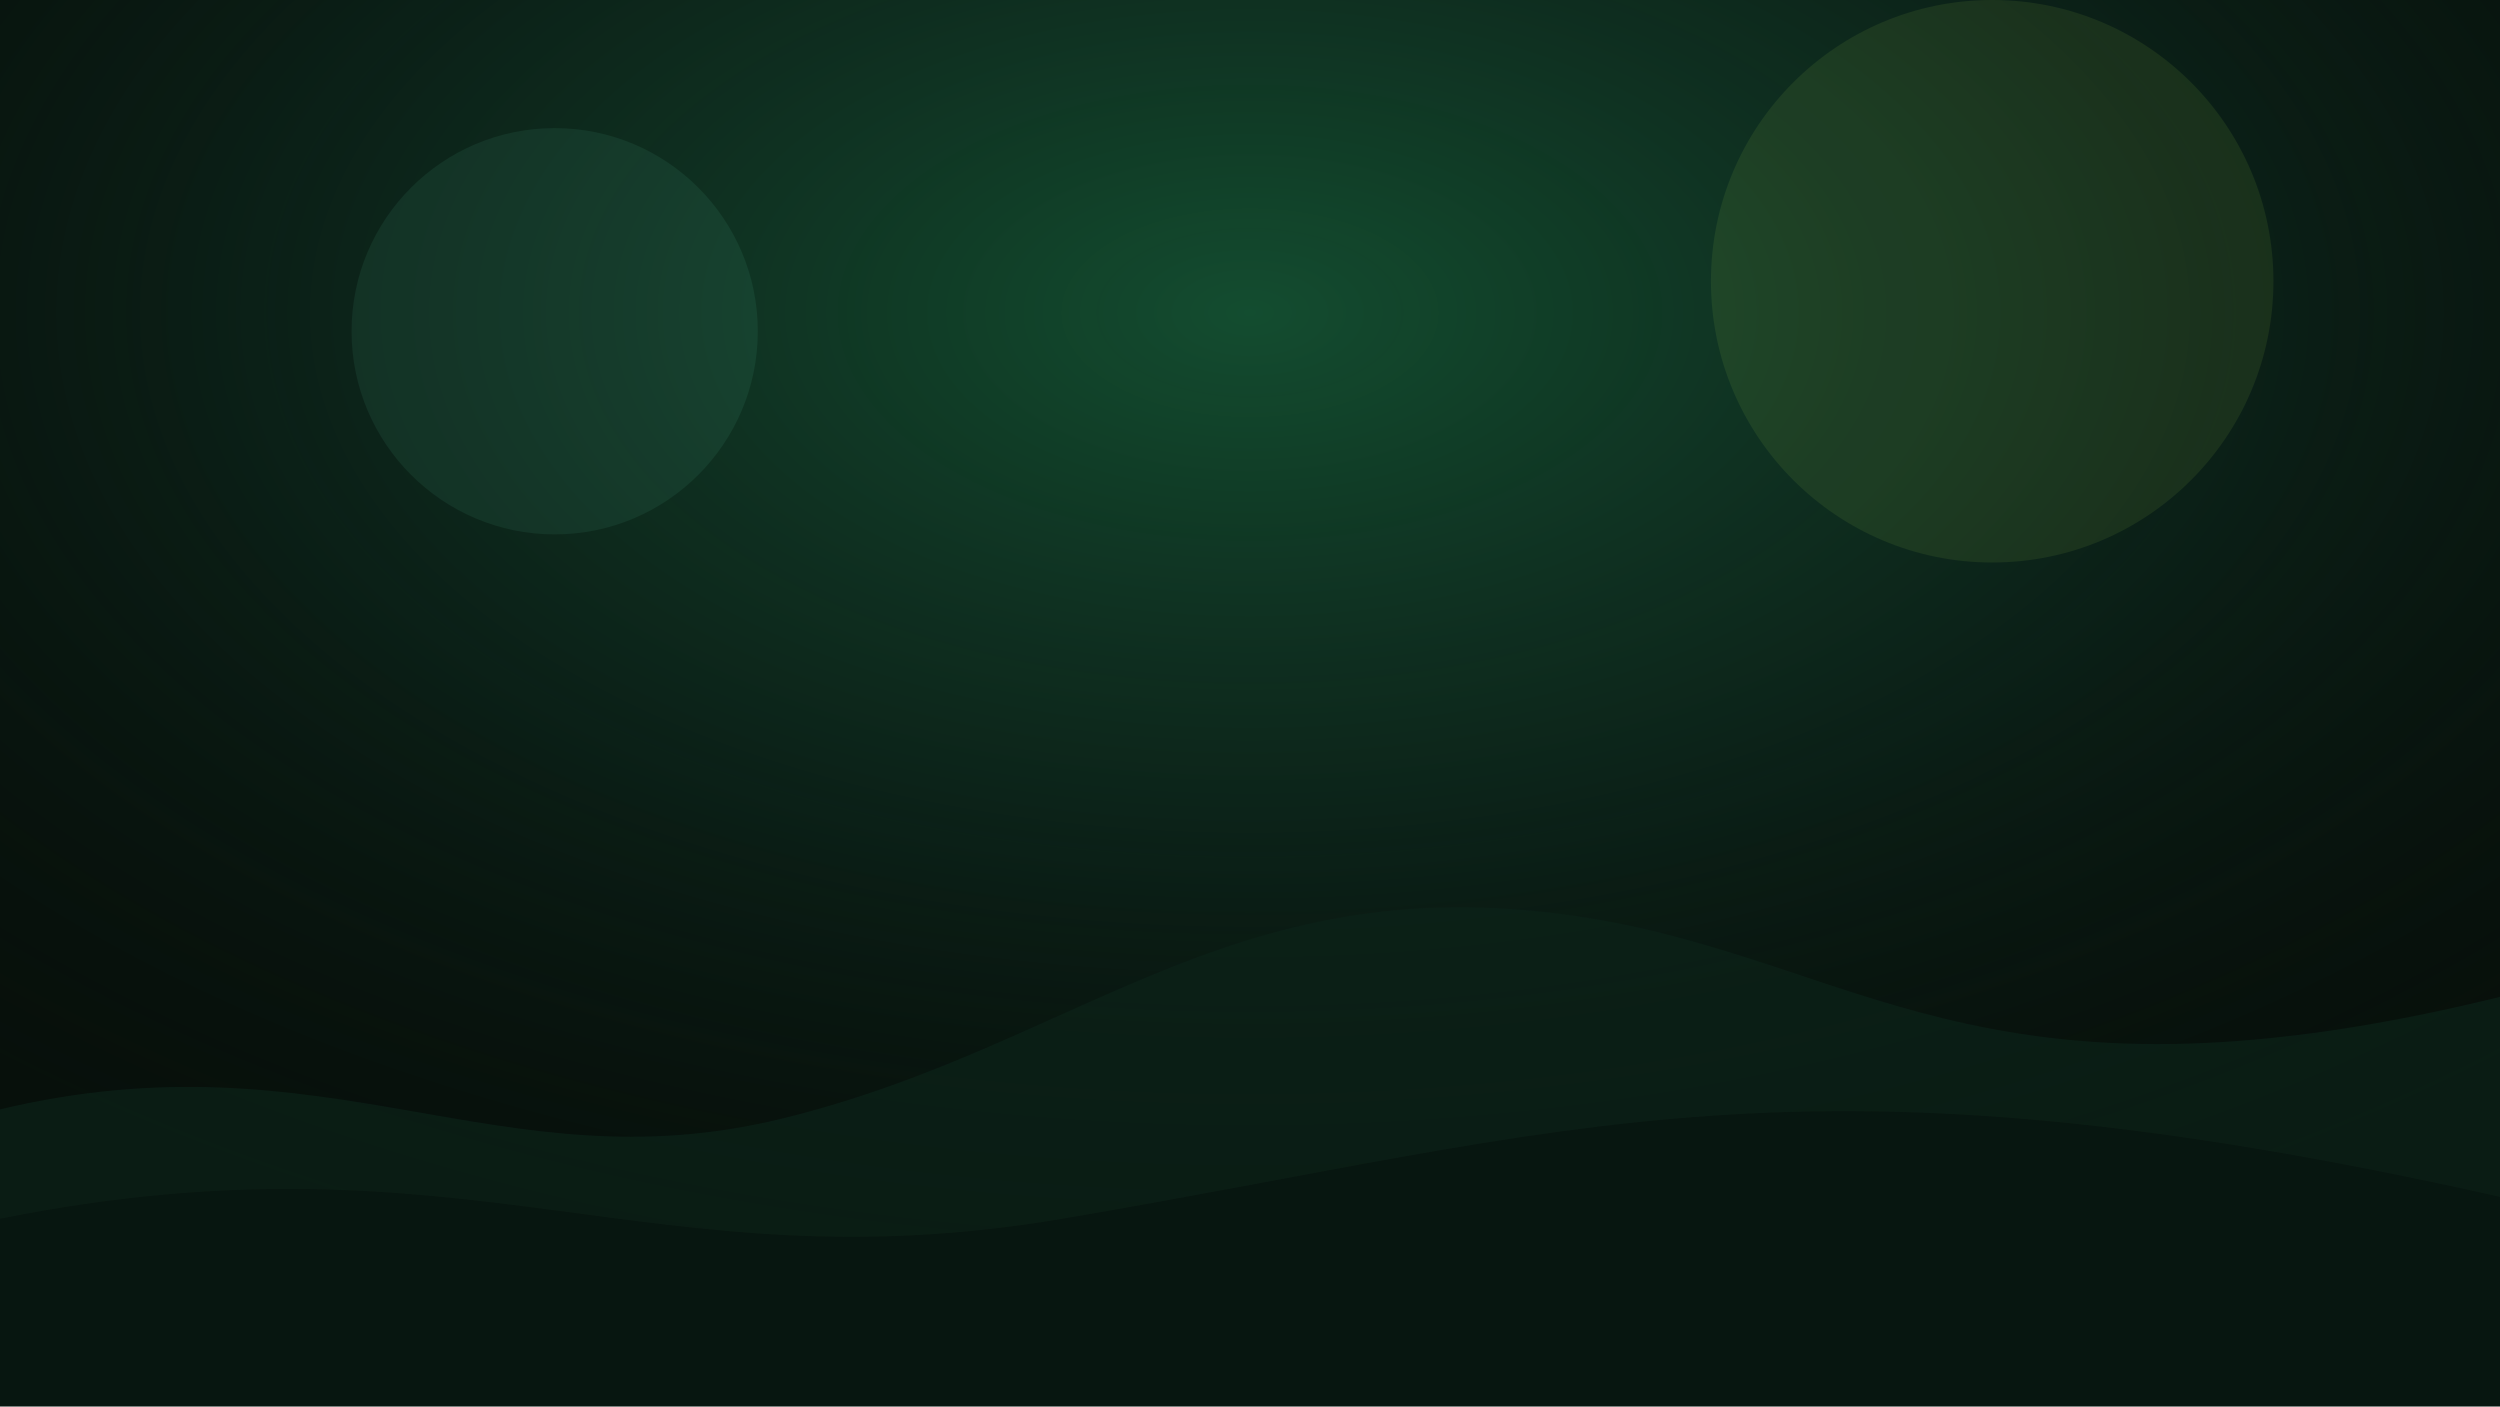
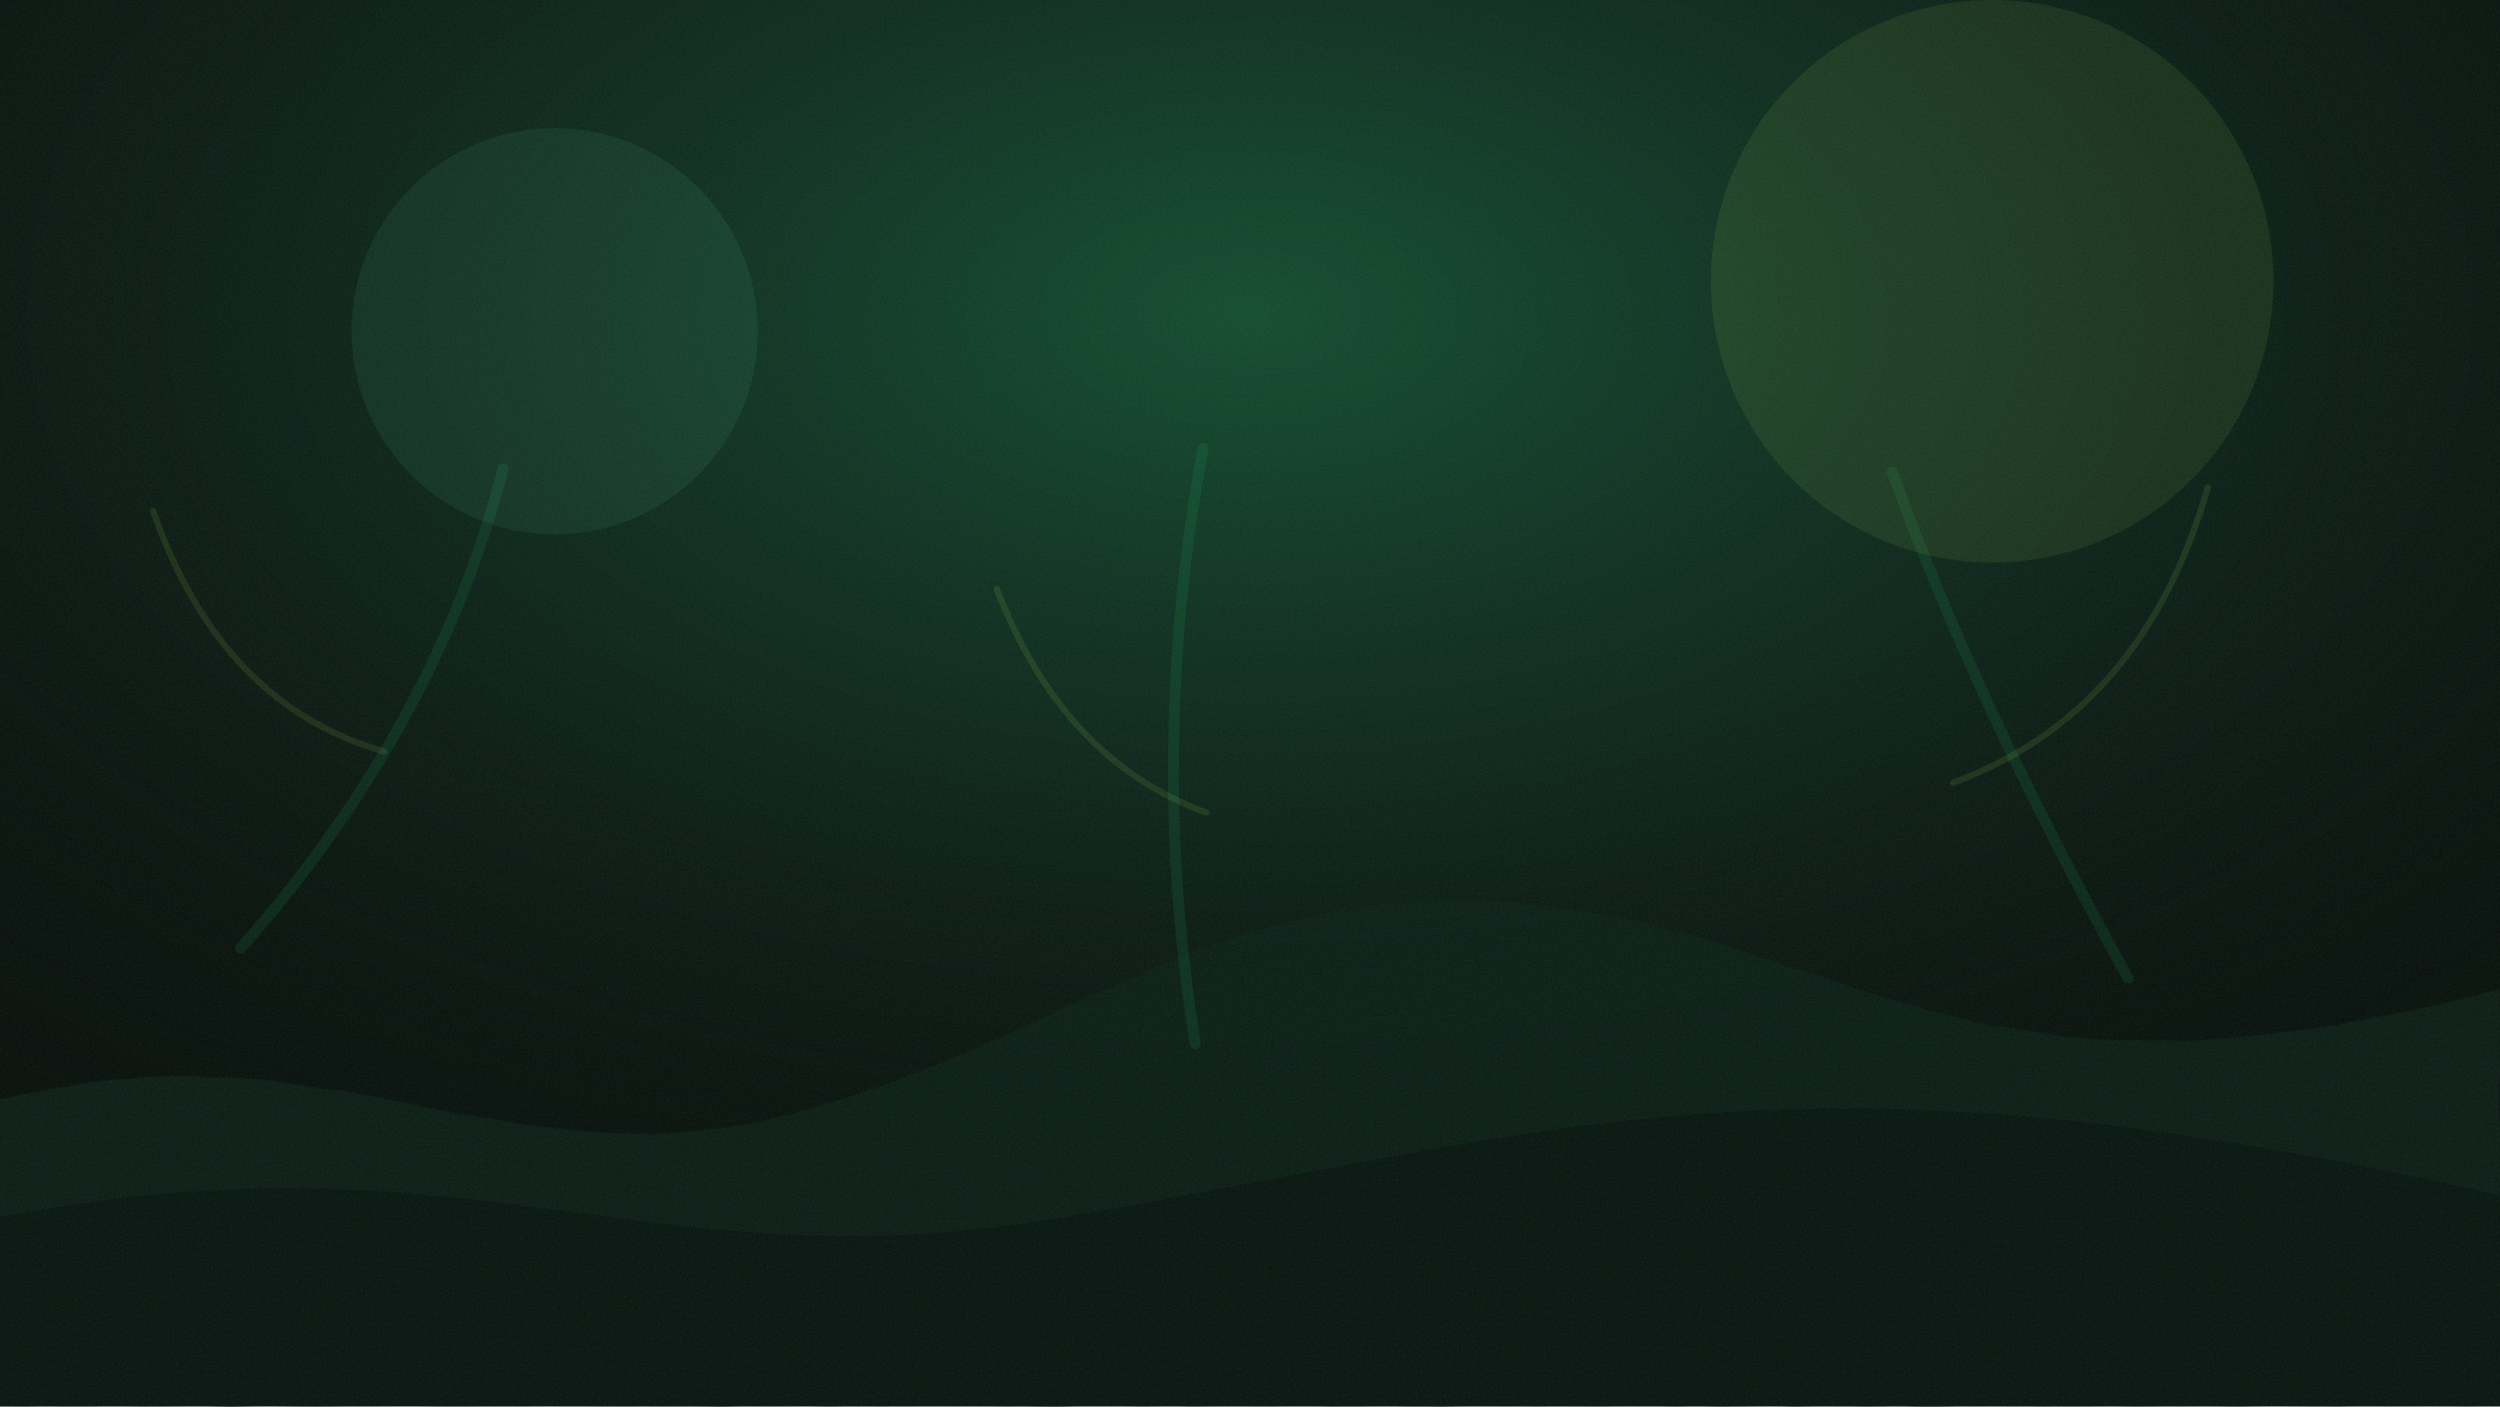
<svg xmlns="http://www.w3.org/2000/svg" viewBox="0 0 1600 900" role="img" aria-label="CannaClicker desktop background">
  <defs>
    <filter id="softShadow" x="-30%" y="-30%" width="160%" height="170%">
      <feDropShadow dx="0" dy="7" stdDeviation="5" flood-color="#000" flood-opacity=".28" />
    </filter>
+     <filter id="brushRough" x="-10%" y="-10%" width="120%" height="120%">
+       <feTurbulence type="fractalNoise" baseFrequency=".032" numOctaves="2" seed="8" result="noise" />
+       <feDisplacementMap in="SourceGraphic" in2="noise" scale="1.6" xChannelSelector="R" yChannelSelector="G" />
+     </filter>
+     <filter id="inkBleed" x="-18%" y="-18%" width="136%" height="136%">
+       <feGaussianBlur in="SourceAlpha" stdDeviation=".55" result="blur" />
+       <feOffset dy=".45" result="offset" />
+       <feMerge>
+         <feMergeNode in="offset" />
+         <feMergeNode in="SourceGraphic" />
+       </feMerge>
+     </filter>
+     <filter id="paperGrain" x="0" y="0" width="100%" height="100%">
+       <feTurbulence type="fractalNoise" baseFrequency=".72" numOctaves="3" stitchTiles="stitch" />
+       <feColorMatrix type="saturate" values=".18" />
+       <feComponentTransfer>
+         <feFuncA type="table" tableValues="0 .13" />
+       </feComponentTransfer>
+     </filter>
    <linearGradient id="leafGradient" x1="0" x2="1" y1="0" y2="1">
-       <stop offset="0" stop-color="#caff58" />
-       <stop offset=".48" stop-color="#19c96f" />
+       <stop offset="0" stop-color="#f4ffe3" />
+       <stop offset=".18" stop-color="#caff58" />
+       <stop offset=".58" stop-color="#19c96f" />
      <stop offset="1" stop-color="#0c7f46" />
    </linearGradient>
    <linearGradient id="goldGradient" x1="0" x2="1" y1="0" y2="1">
      <stop offset="0" stop-color="#fff0a8" />
      <stop offset=".55" stop-color="#ffd15a" />
      <stop offset="1" stop-color="#ff9f43" />
    </linearGradient>
    <linearGradient id="glassGradient" x1="0" x2="1" y1="0" y2="1">
      <stop offset="0" stop-color="#e8fff8" stop-opacity=".95" />
      <stop offset=".55" stop-color="#76ffd0" stop-opacity=".72" />
      <stop offset="1" stop-color="#71c7ff" stop-opacity=".48" />
    </linearGradient>
  </defs>
  <rect width="1600" height="900" fill="#07100b" />
  <radialGradient id="desktopGlow" cx=".5" cy=".22" r=".75">
    <stop offset="0" stop-color="#1e7f4e" stop-opacity=".55" />
    <stop offset=".48" stop-color="#123b2b" stop-opacity=".44" />
    <stop offset="1" stop-color="#07100b" stop-opacity="0" />
  </radialGradient>
  <rect width="1600" height="900" fill="url(#desktopGlow)" />
-   <path d="M0 710C210 660 320 760 500 716c197-48 295-170 531-126 167 32 251 126 569 48v262H0Z" fill="#0b2118" opacity=".72" />
-   <path d="M0 780c300-60 415 45 680 0 330-56 470-115 920-14v134H0Z" fill="#07150f" opacity=".9" />
+   <path d="M0 704C207 650 321 760 502 714c198-51 294-174 532-127 169 33 252 129 566 46v267H0Z" fill="#0b2118" opacity=".76" filter="url(#brushRough)" />
+   <path d="M0 779c303-59 416 46 681 0 329-57 469-116 919-14v135H0Z" fill="#07150f" opacity=".91" />
+   <path d="M154 607c84-95 140-198 168-307M1362 626c-66-119-116-227-151-324M765 668c-19-118-20-246 5-381" fill="none" stroke="#19c96f" stroke-width="7" stroke-linecap="round" opacity=".11" />
+   <path d="M246 481c-70-20-119-71-148-154M1250 501c81-30 135-92 163-189M772 520c-61-22-106-70-134-143" fill="none" stroke="#caff58" stroke-width="4" stroke-linecap="round" opacity=".1" />
  <circle cx="1275" cy="180" r="180" fill="#caff58" opacity=".08" />
  <circle cx="355" cy="212" r="130" fill="#76ffd0" opacity=".07" />
+   <rect width="1600" height="900" filter="url(#paperGrain)" opacity=".55" />
</svg>
